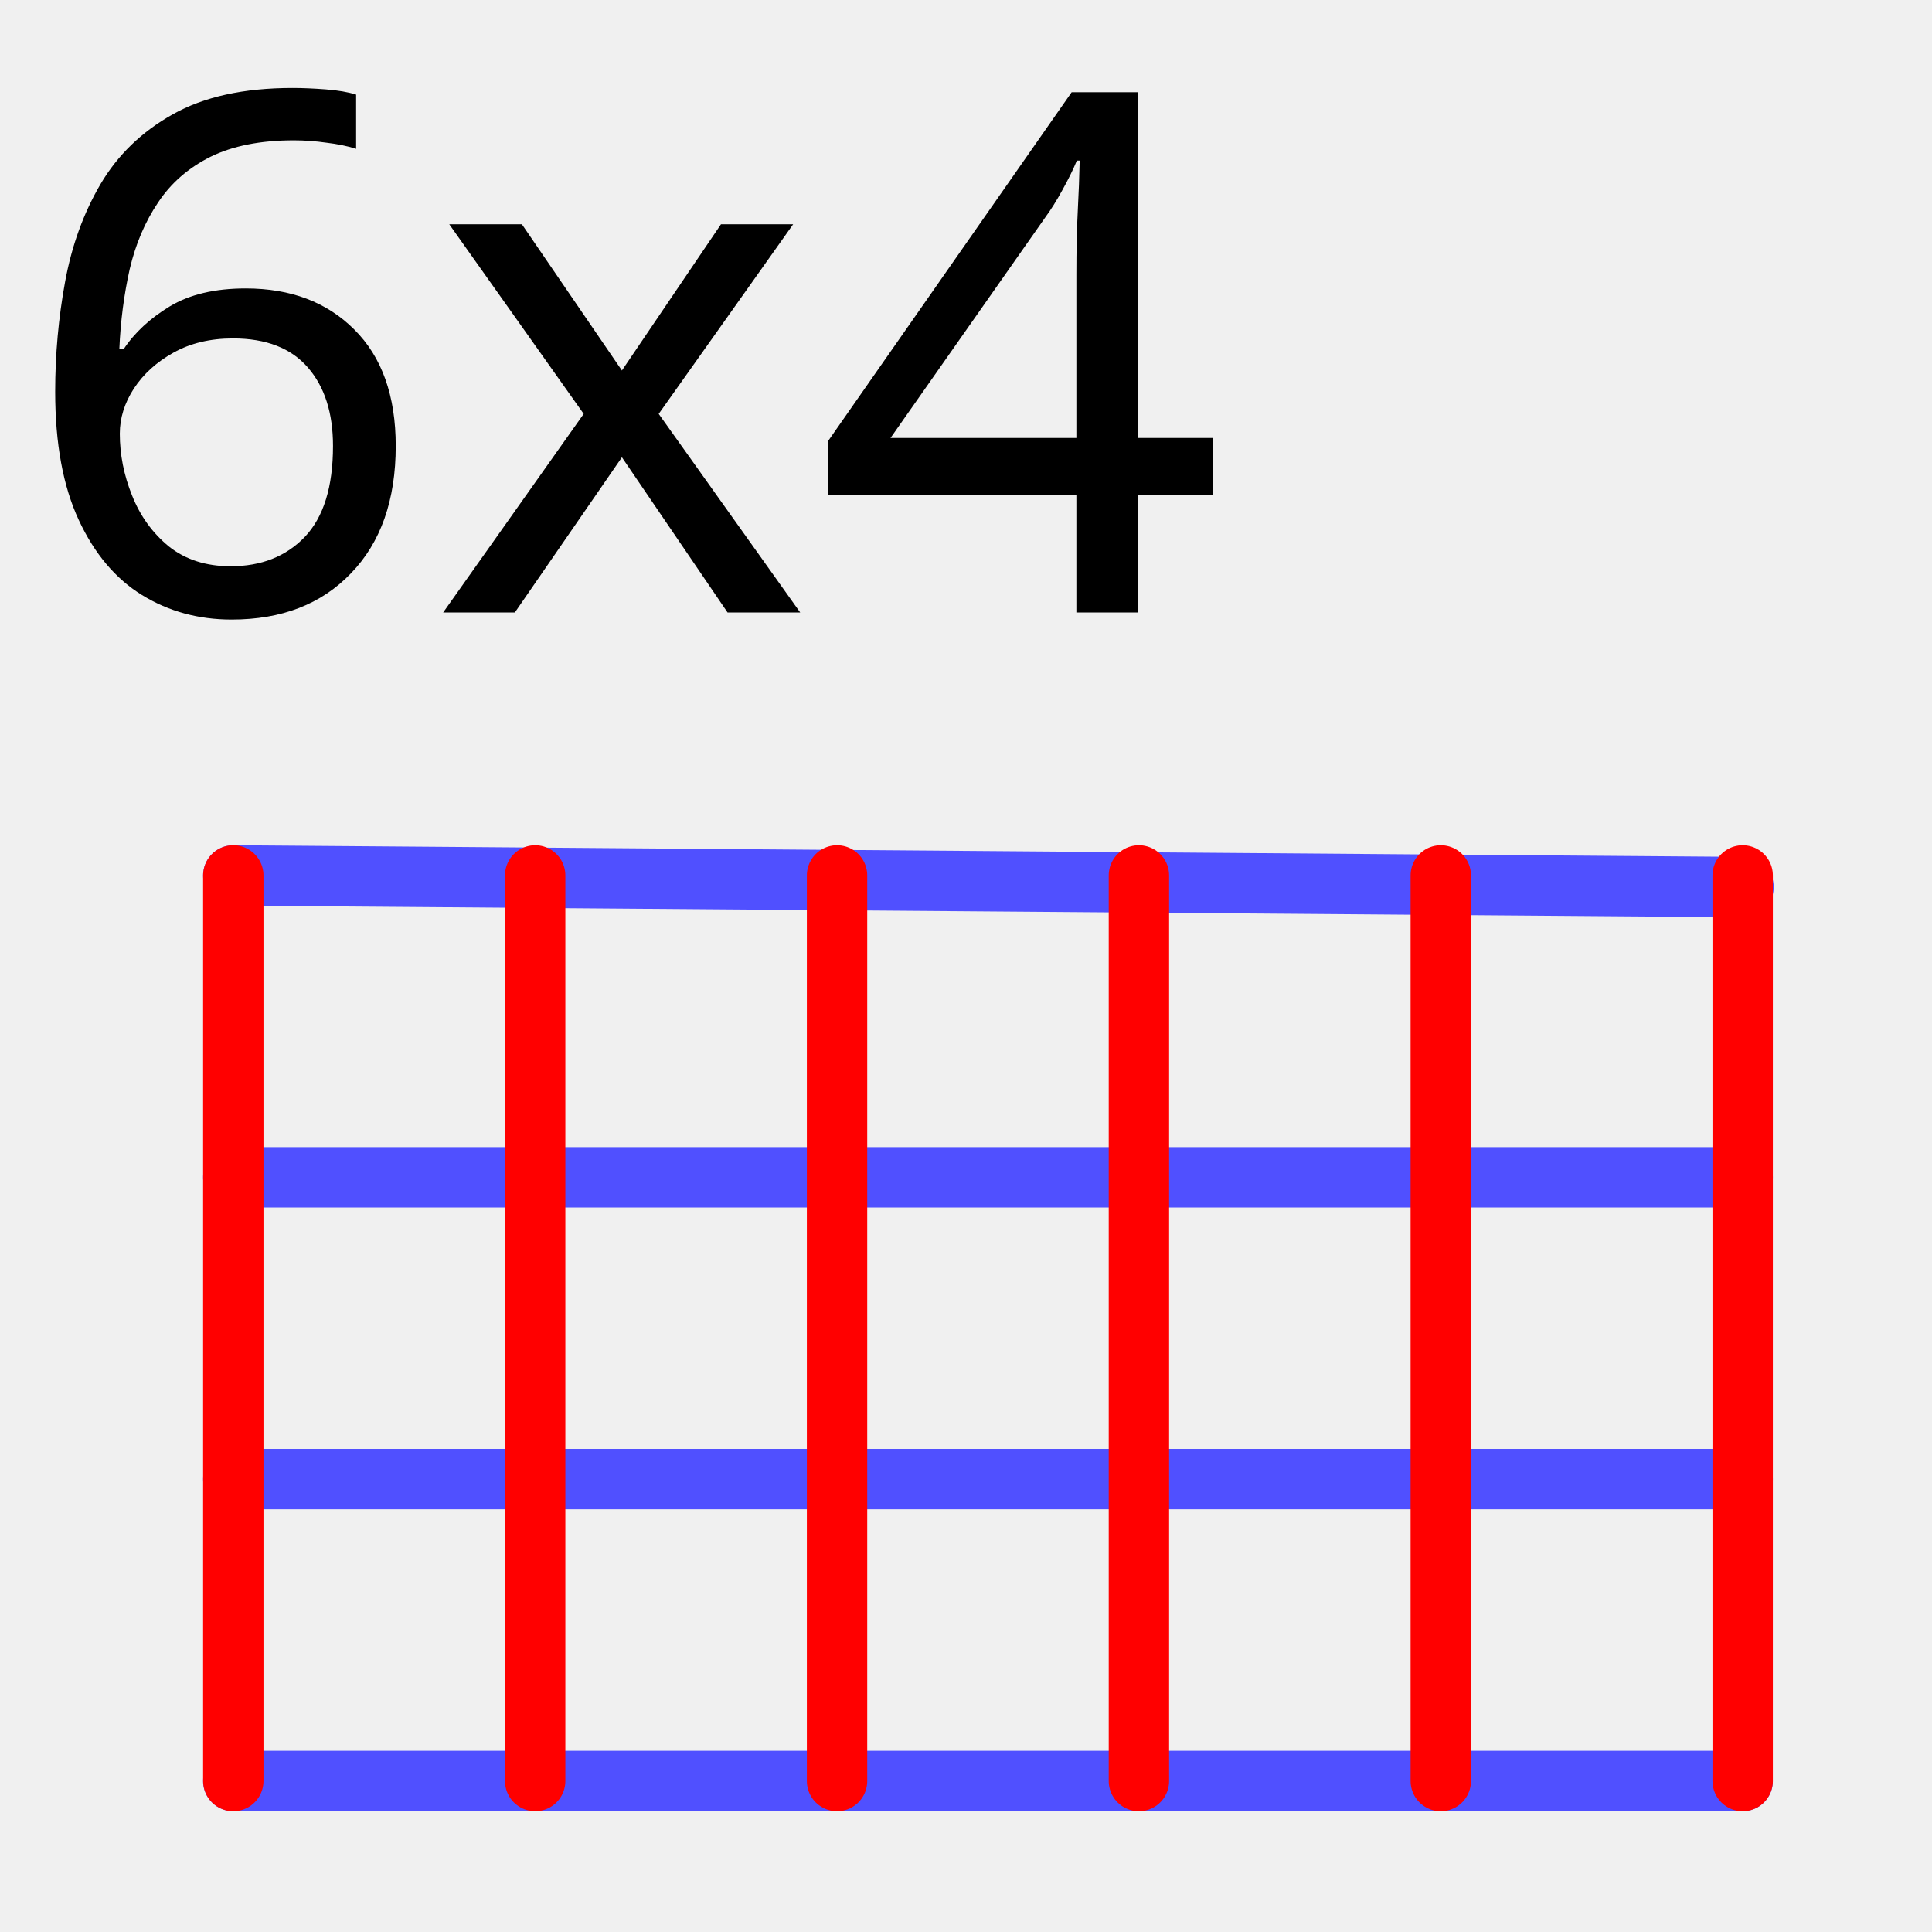
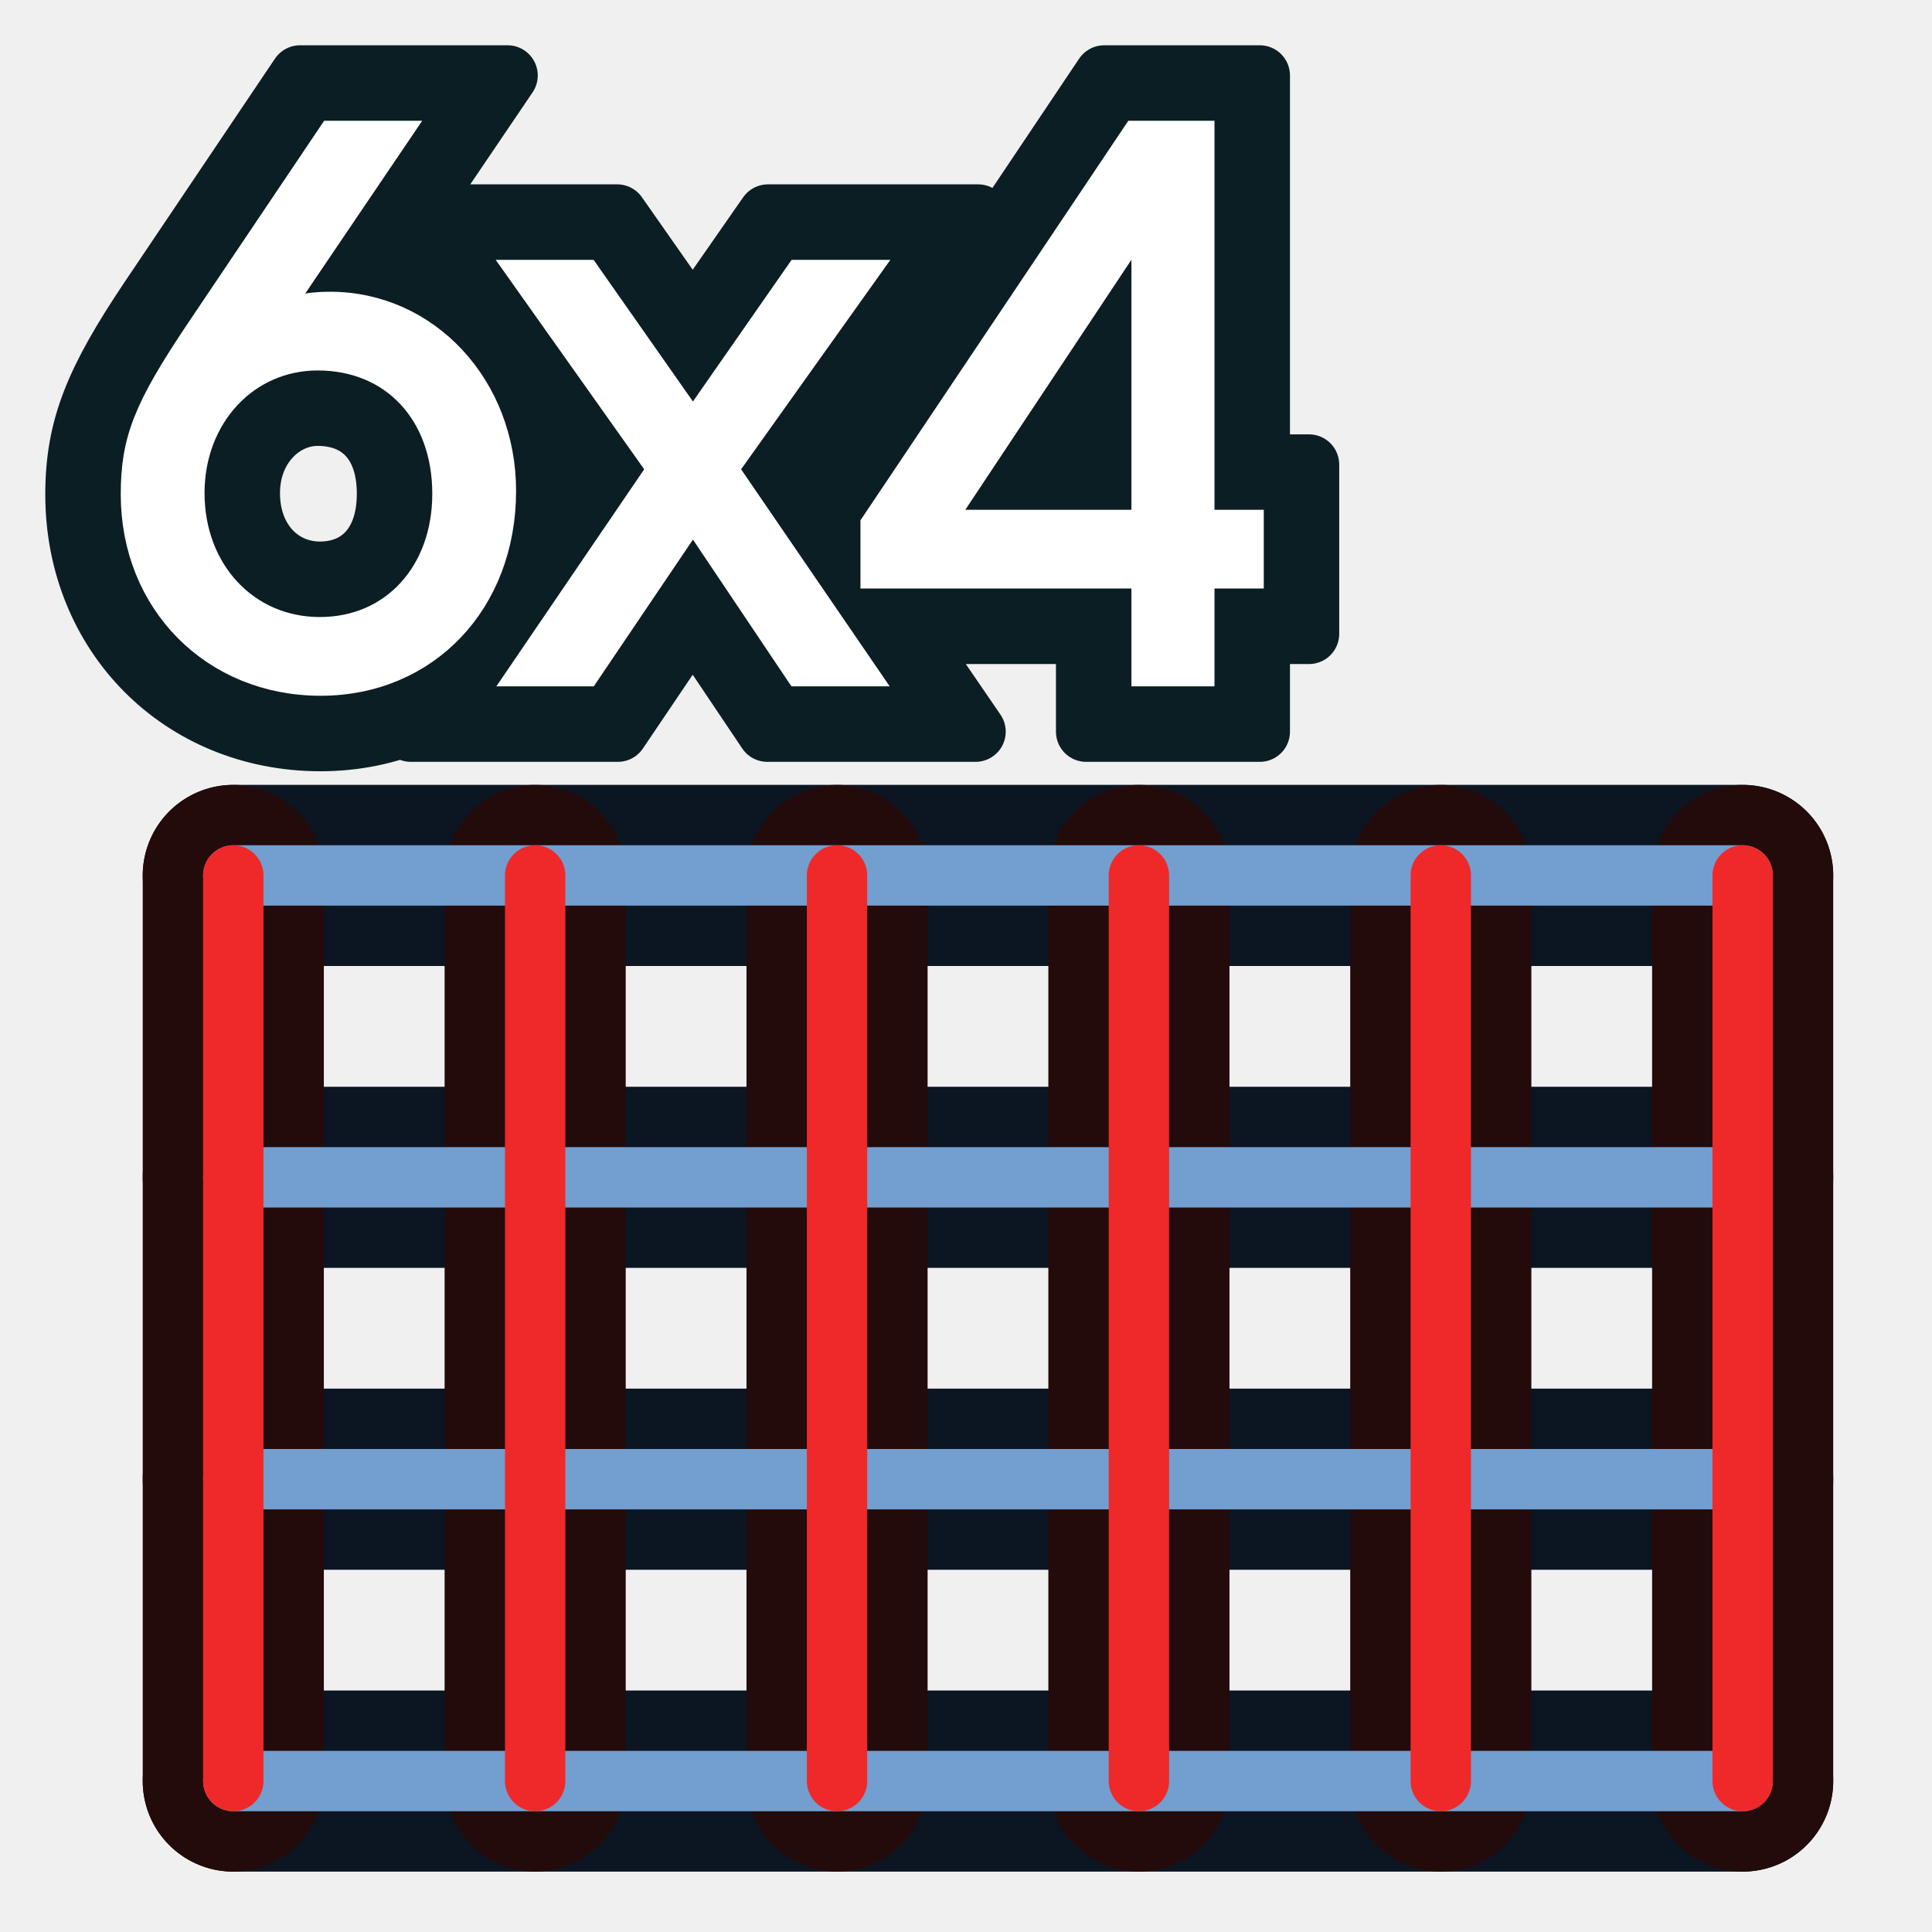
- <svg xmlns="http://www.w3.org/2000/svg" xmlns:xlink="http://www.w3.org/1999/xlink" width="64px" height="64px" id="svg2985" version="1.1">
-   <defs id="defs2987">
-     <linearGradient id="linearGradient3836">
-       <stop style="stop-color:#72b6f7;stop-opacity:1" offset="0" id="stop3838" />
-       <stop style="stop-color:#3232ff;stop-opacity:1" offset="1" id="stop3840" />
+ <svg xmlns="http://www.w3.org/2000/svg" width="64" height="64" id="svg2869" version="1.1" viewBox="0 0 64 64">
+   <defs id="defs2871">
+     <linearGradient id="linearGradient5">
+       <stop style="stop-color:#ef2929;stop-opacity:1;" offset="0" id="stop19" />
+       <stop style="stop-color:#ef2929;stop-opacity:0;" offset="1" id="stop20" />
    </linearGradient>
-     <radialGradient xlink:href="#linearGradient3836" id="radialGradient3842" cx="16.058" cy="55.712" fx="16.058" fy="55.712" r="23.836" gradientTransform="matrix(1.169977,-0.06861205,0.0594779,1.014221,-5.981345,-3.028777)" gradientUnits="userSpaceOnUse" />
+     <linearGradient id="swatch18">
+       <stop style="stop-color:#ef2929;stop-opacity:1;" offset="0" id="stop18" />
+     </linearGradient>
+     <linearGradient id="swatch15">
+       <stop style="stop-color:#3d0000;stop-opacity:1;" offset="0" id="stop15" />
+     </linearGradient>
+     <linearGradient id="linearGradient5-1">
+       <stop style="stop-color:#ef2929;stop-opacity:1;" offset="0" id="stop5" />
+       <stop style="stop-color:#ef2929;stop-opacity:0;" offset="1" id="stop6" />
+     </linearGradient>
+     <linearGradient id="linearGradient3836-9">
+       <stop style="stop-color:#a40000;stop-opacity:1" offset="0" id="stop3838-8" />
+       <stop style="stop-color:#ef2929;stop-opacity:1" offset="1" id="stop3840-1" />
+     </linearGradient>
  </defs>
-   <g id="layer1">
-     <text xml:space="preserve" style="font-style:normal;font-weight:normal;font-size:24px;line-height:125%;font-family:Sans;letter-spacing:0px;word-spacing:0px;fill:#000000;fill-opacity:1;stroke:none" x="0.514" y="20.288" id="text3025">
-       <tspan id="tspan3027" x="0.514" y="20.288">6x4</tspan>
-       <tspan x="0.514" y="50.288" id="tspan3040" />
-     </text>
-     <path style="fill:none;fill-rule:evenodd;stroke:#5050ff;stroke-width:2;stroke-linecap:round;stroke-linejoin:miter;stroke-opacity:1;stroke-miterlimit:4;stroke-dasharray:none" d="M 7.728,29 57.756,29.386" id="path3349" />
-     <path style="fill:none;fill-rule:evenodd;stroke:#5050ff;stroke-width:2;stroke-linecap:round;stroke-linejoin:miter;stroke-opacity:1;stroke-miterlimit:4;stroke-dasharray:none" d="M 7.728,39 57.728,39" id="path3351" />
-     <path style="fill:none;fill-rule:evenodd;stroke:#5050ff;stroke-width:2;stroke-linecap:round;stroke-linejoin:miter;stroke-opacity:1;stroke-miterlimit:4;stroke-dasharray:none" d="M 7.728,49 57.728,49" id="path3353" />
-     <path style="fill:none;fill-rule:evenodd;stroke:#5050ff;stroke-width:2;stroke-linecap:round;stroke-linejoin:miter;stroke-opacity:1;stroke-miterlimit:4;stroke-dasharray:none" d="M 7.728,59 57.728,59" id="path3355" />
-     <path style="fill:none;fill-rule:evenodd;stroke:#ff0000;stroke-width:2;stroke-linecap:round;stroke-linejoin:miter;stroke-opacity:1;stroke-miterlimit:4;stroke-dasharray:none" d="m 7.728,29 0,30" id="path3357" />
-     <path style="fill:none;fill-rule:evenodd;stroke:#ff0000;stroke-width:2;stroke-linecap:round;stroke-linejoin:miter;stroke-opacity:1;stroke-miterlimit:4;stroke-dasharray:none" d="m 17.728,29 0,30" id="path3359" />
-     <path style="fill:none;fill-rule:evenodd;stroke:#ff0000;stroke-width:2;stroke-linecap:round;stroke-linejoin:miter;stroke-opacity:1;stroke-miterlimit:4;stroke-dasharray:none" d="m 27.728,29 0,30" id="path3361" />
-     <path style="fill:none;fill-rule:evenodd;stroke:#ff0000;stroke-width:2;stroke-linecap:round;stroke-linejoin:miter;stroke-opacity:1;stroke-miterlimit:4;stroke-dasharray:none" d="m 37.728,29 0,30" id="path3363" />
-     <path style="fill:none;fill-rule:evenodd;stroke:#ff0000;stroke-width:2;stroke-linecap:round;stroke-linejoin:miter;stroke-opacity:1;stroke-miterlimit:4;stroke-dasharray:none" d="m 47.728,29 0,30" id="path3365" />
-     <path style="fill:none;fill-rule:evenodd;stroke:#ff0000;stroke-width:2;stroke-linecap:round;stroke-linejoin:miter;stroke-opacity:1;stroke-miterlimit:4;stroke-dasharray:none" d="m 57.728,29 0,30" id="path3367" />
+   <g id="layer3" style="display:inline">
+     <path style="fill:none;fill-rule:evenodd;stroke:#0c1522;stroke-width:6;stroke-linecap:round;stroke-linejoin:miter;stroke-miterlimit:4;stroke-dasharray:none;stroke-opacity:1" d="M 7.728,29 H 57.728" id="path215" />
+     <path style="fill:none;fill-rule:evenodd;stroke:#0c1522;stroke-width:6;stroke-linecap:round;stroke-linejoin:miter;stroke-miterlimit:4;stroke-dasharray:none;stroke-opacity:1" d="M 7.728,39 H 57.728" id="path216" />
+     <path style="fill:none;fill-rule:evenodd;stroke:#0c1522;stroke-width:6;stroke-linecap:round;stroke-linejoin:miter;stroke-miterlimit:4;stroke-dasharray:none;stroke-opacity:1" d="M 7.728,49 H 57.728" id="path217" />
+     <path style="fill:none;fill-rule:evenodd;stroke:#0c1522;stroke-width:6;stroke-linecap:round;stroke-linejoin:miter;stroke-miterlimit:4;stroke-dasharray:none;stroke-opacity:1" d="M 7.728,59 H 57.728" id="path218" />
+     <path style="fill:none;fill-rule:evenodd;stroke:#230b0b;stroke-width:6;stroke-linecap:round;stroke-linejoin:miter;stroke-miterlimit:4;stroke-dasharray:none;stroke-opacity:1" d="M 7.728,29 V 59" id="path219" />
+     <path style="fill:none;fill-rule:evenodd;stroke:#230b0b;stroke-width:6;stroke-linecap:round;stroke-linejoin:miter;stroke-miterlimit:4;stroke-dasharray:none;stroke-opacity:1" d="M 17.728,29 V 59" id="path220" />
+     <path style="fill:none;fill-rule:evenodd;stroke:#230b0b;stroke-width:6;stroke-linecap:round;stroke-linejoin:miter;stroke-miterlimit:4;stroke-dasharray:none;stroke-opacity:1" d="M 27.728,29 V 59" id="path221" />
+     <path style="fill:none;fill-rule:evenodd;stroke:#230b0b;stroke-width:6;stroke-linecap:round;stroke-linejoin:miter;stroke-miterlimit:4;stroke-dasharray:none;stroke-opacity:1" d="M 37.728,29 V 59" id="path222" />
+     <path style="fill:none;fill-rule:evenodd;stroke:#230b0b;stroke-width:6;stroke-linecap:round;stroke-linejoin:miter;stroke-miterlimit:4;stroke-dasharray:none;stroke-opacity:1" d="M 47.728,29 V 59" id="path223" />
+     <path style="fill:none;fill-rule:evenodd;stroke:#230b0b;stroke-width:6;stroke-linecap:round;stroke-linejoin:miter;stroke-miterlimit:4;stroke-dasharray:none;stroke-opacity:1" d="M 57.728,29 V 59" id="path224" />
+     <path style="fill:none;fill-rule:evenodd;stroke:#729fcf;stroke-width:2;stroke-linecap:round;stroke-linejoin:miter;stroke-miterlimit:4;stroke-dasharray:none;stroke-opacity:1" d="M 7.728,29 H 57.728" id="path3349" />
+     <path style="fill:none;fill-rule:evenodd;stroke:#729fcf;stroke-width:2;stroke-linecap:round;stroke-linejoin:miter;stroke-miterlimit:4;stroke-dasharray:none;stroke-opacity:1" d="M 7.728,39 H 57.728" id="path3351" />
+     <path style="fill:none;fill-rule:evenodd;stroke:#729fcf;stroke-width:2;stroke-linecap:round;stroke-linejoin:miter;stroke-miterlimit:4;stroke-dasharray:none;stroke-opacity:1" d="M 7.728,49 H 57.728" id="path3353" />
+     <path style="fill:none;fill-rule:evenodd;stroke:#729fcf;stroke-width:2;stroke-linecap:round;stroke-linejoin:miter;stroke-miterlimit:4;stroke-dasharray:none;stroke-opacity:1" d="M 7.728,59 H 57.728" id="path3355" />
+     <path style="fill:none;fill-rule:evenodd;stroke:#ef2929;stroke-width:2;stroke-linecap:round;stroke-linejoin:miter;stroke-miterlimit:4;stroke-dasharray:none;stroke-opacity:1" d="M 7.728,29 V 59" id="path3357" />
+     <path style="fill:none;fill-rule:evenodd;stroke:#ef2929;stroke-width:2;stroke-linecap:round;stroke-linejoin:miter;stroke-miterlimit:4;stroke-dasharray:none;stroke-opacity:1" d="M 17.728,29 V 59" id="path3359" />
+     <path style="fill:none;fill-rule:evenodd;stroke:#ef2929;stroke-width:2;stroke-linecap:round;stroke-linejoin:miter;stroke-miterlimit:4;stroke-dasharray:none;stroke-opacity:1" d="M 27.728,29 V 59" id="path3361" />
+     <path style="fill:none;fill-rule:evenodd;stroke:#ef2929;stroke-width:2;stroke-linecap:round;stroke-linejoin:miter;stroke-miterlimit:4;stroke-dasharray:none;stroke-opacity:1" d="M 37.728,29 V 59" id="path3363" />
+     <path style="fill:none;fill-rule:evenodd;stroke:#ef2929;stroke-width:2;stroke-linecap:round;stroke-linejoin:miter;stroke-miterlimit:4;stroke-dasharray:none;stroke-opacity:1" d="M 47.728,29 V 59" id="path3365" />
+     <path style="fill:none;fill-rule:evenodd;stroke:#ef2929;stroke-width:2;stroke-linecap:round;stroke-linejoin:miter;stroke-miterlimit:4;stroke-dasharray:none;stroke-opacity:1" d="M 57.728,29 V 59" id="path3367" />
+     <path style="font-size:24px;line-height:1.25;font-family:Evolventa;-inkscape-font-specification:'Evolventa, Normal';letter-spacing:0px;word-spacing:0px;display:inline;fill:#0b1e23;fill-opacity:1;stroke:#0b1e23;stroke-width:2;stroke-linecap:round;stroke-linejoin:round;stroke-dasharray:none;stroke-opacity:1" d="M 9.939,2.5 4.949,9.914 C 3.159,12.587 2.5,14.146 2.5,16.381 c 0,4.64 3.485,8.168 8.119,8.168 1.163,0 2.247,-0.232 3.219,-0.652 l -0.23,0.34 h 6.859 l 2.482,-3.676 2.469,3.676 h 6.898 l -2.219,-3.24 h 5.883 v 3.24 h 5.752 v -3.24 h 1.631 V 15.389 H 41.732 V 2.5 H 36.578 L 27.107,16.627 26.379,15.562 32.404,7.107 H 25.439 L 22.949,10.682 20.445,7.107 H 13.693 L 16.814,2.5 Z m 3.67,4.732 1.623,2.291 C 14.511,9.013 13.695,8.637 12.812,8.41 Z m 22.371,6.342 v 1.814 h -1.205 z m -17.756,0.17 1.287,1.816 -0.947,1.393 c 0.017,-0.229 0.031,-0.459 0.031,-0.693 0,-0.877 -0.132,-1.722 -0.371,-2.516 z m -7.701,0.027 c 1.379,0 2.297,0.895 2.297,2.584 0,1.677 -0.918,2.584 -2.225,2.584 -1.278,0 -2.32,-1.018 -2.32,-2.607 0,-1.523 1.078,-2.561 2.248,-2.561 z" id="text3025" aria-label="6x4" />
+     <path style="font-size:24px;line-height:1.25;font-family:Evolventa;-inkscape-font-specification:'Evolventa, Normal';letter-spacing:0px;word-spacing:0px;display:inline;fill:#ffffff;stroke:#ffffff;stroke-linecap:round;stroke-linejoin:miter" d="M 11.004,4.5 6.612,11.028 C 4.908,13.572 4.5,14.604 4.5,16.38 c 0,3.528 2.616,6.168 6.12,6.168 3.456,0 5.976,-2.64 5.976,-6.288 0,-3.408 -2.496,-6.096 -5.664,-6.096 -0.744,0 -1.272,0.12 -2.064,0.504 L 13.044,4.5 Z M 10.524,11.772 c 2.544,0 4.296,1.872 4.296,4.584 0,2.664 -1.752,4.584 -4.224,4.584 -2.472,0 -4.32,-1.968 -4.32,-4.608 0,-2.592 1.848,-4.56 4.248,-4.56 z m 6.864,10.464 h 2.016 l 3.552,-5.256 3.528,5.256 h 2.04 l -4.584,-6.696 4.584,-6.432 h -2.04 l -3.528,5.064 -3.552,-5.064 h -2.016 l 4.56,6.432 z m 20.592,0 h 1.752 v -3.24 h 1.632 v -1.608 h -1.632 V 4.5 h -2.088 l -8.64,12.888 v 1.608 h 8.976 z m 0,-4.848 h -6.936 l 6.936,-10.44 z" id="text1" aria-label="6x4" />
  </g>
</svg>
